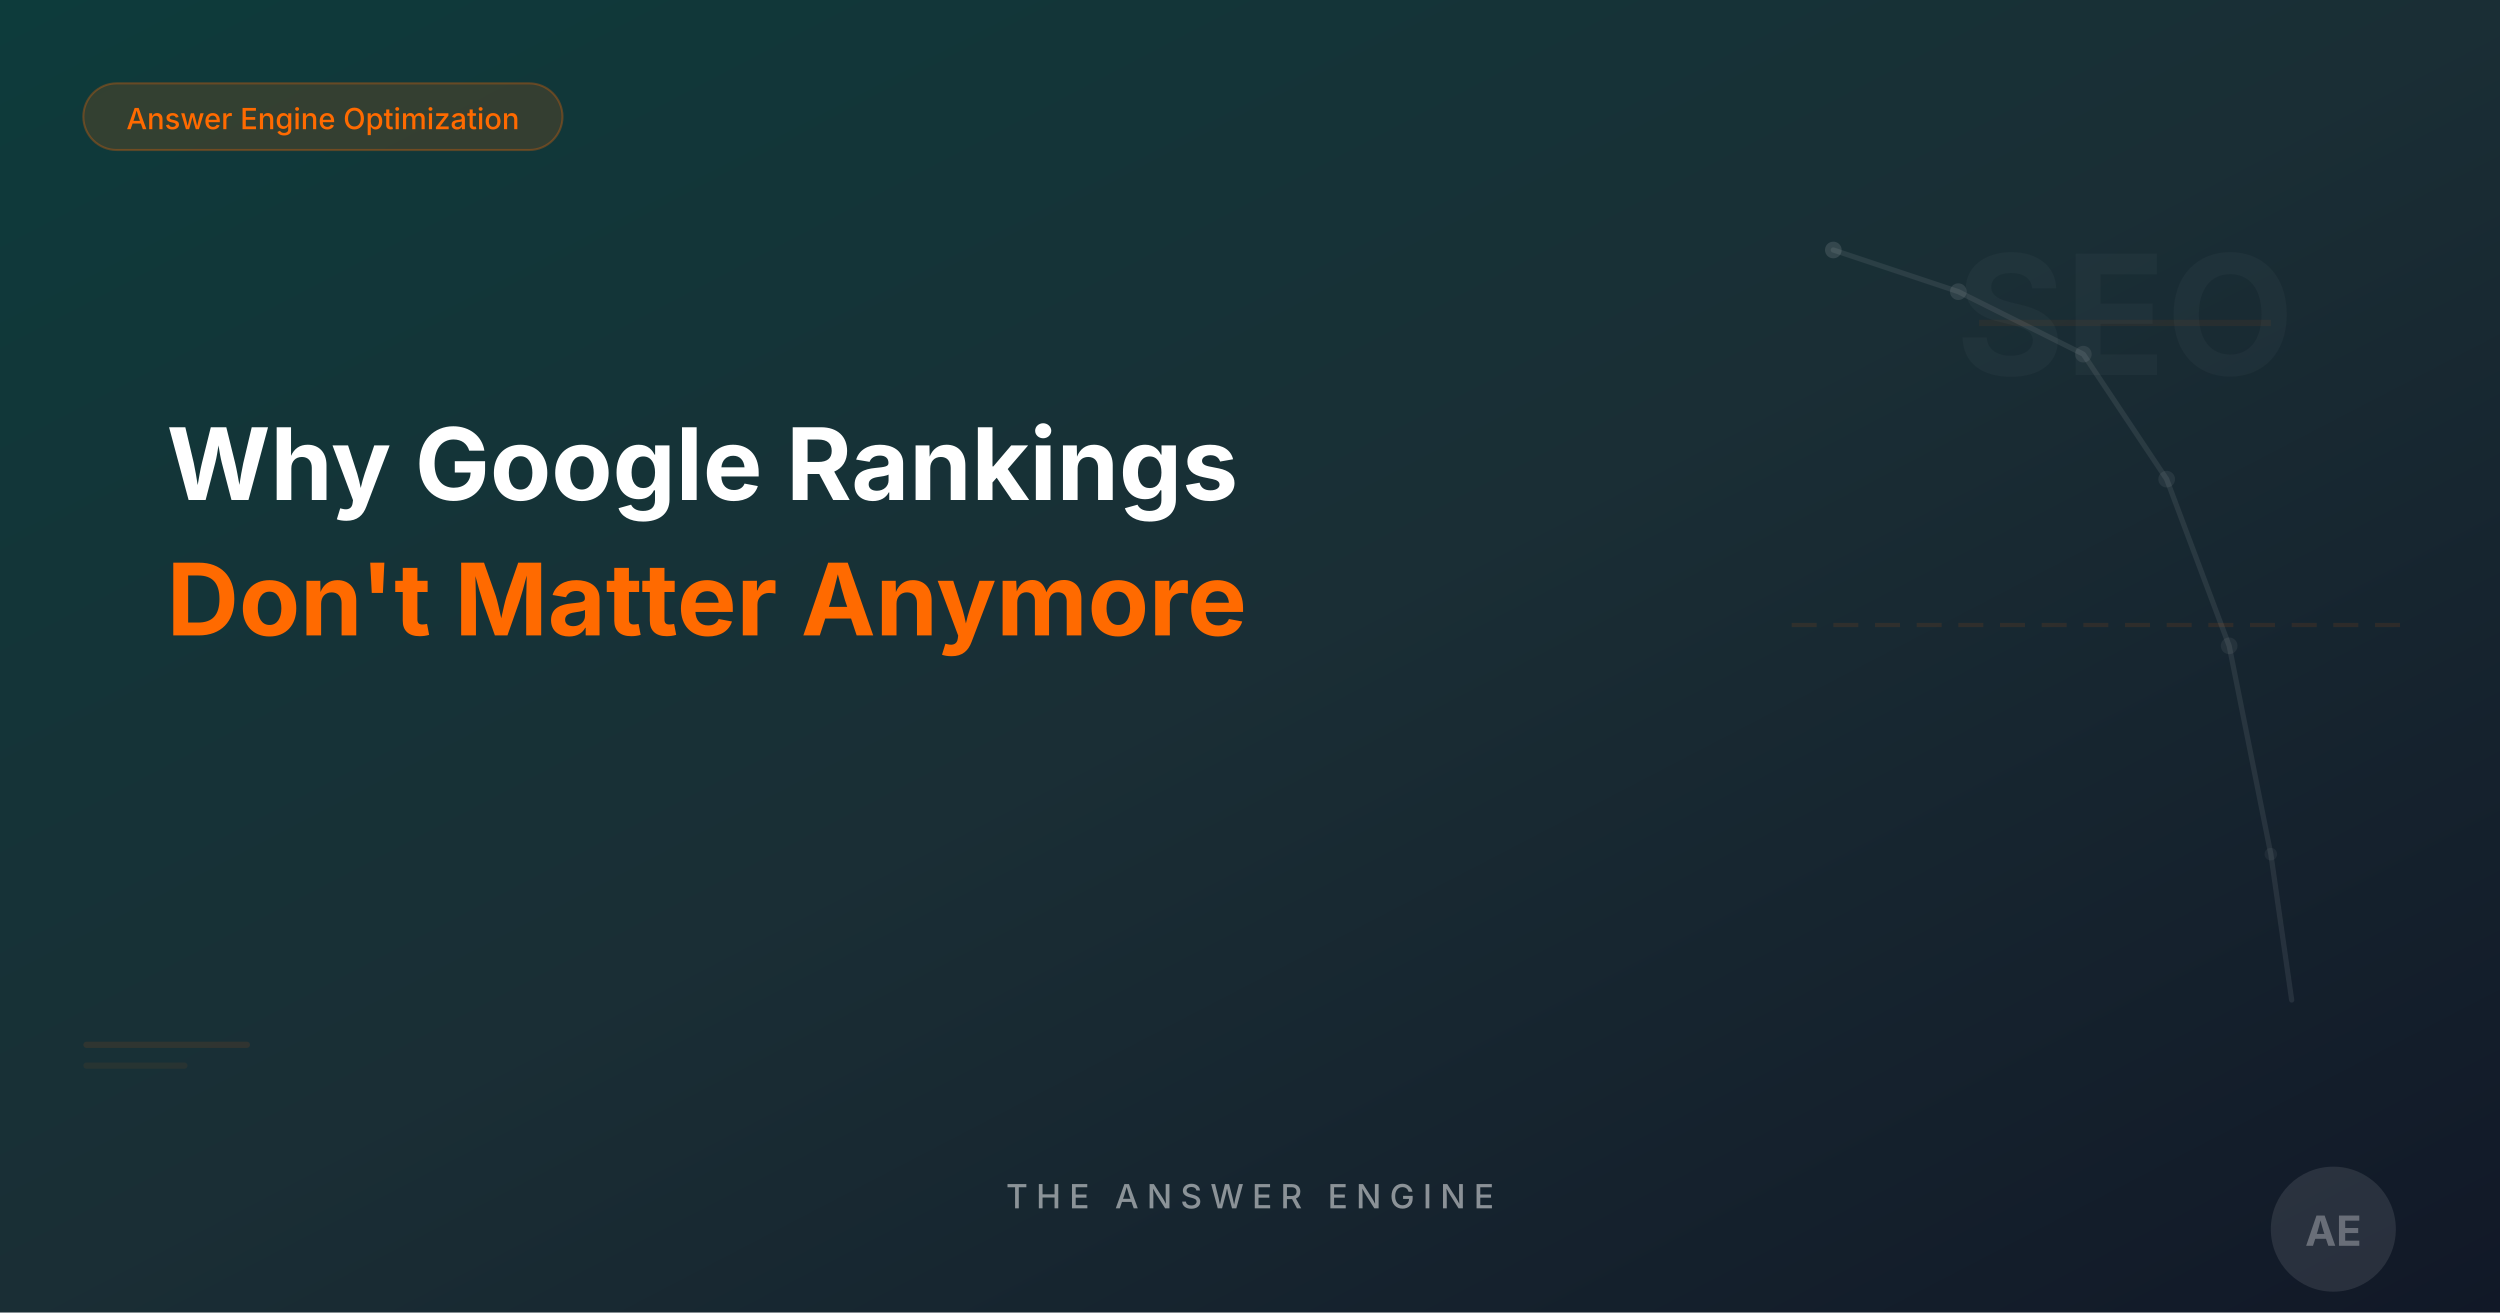
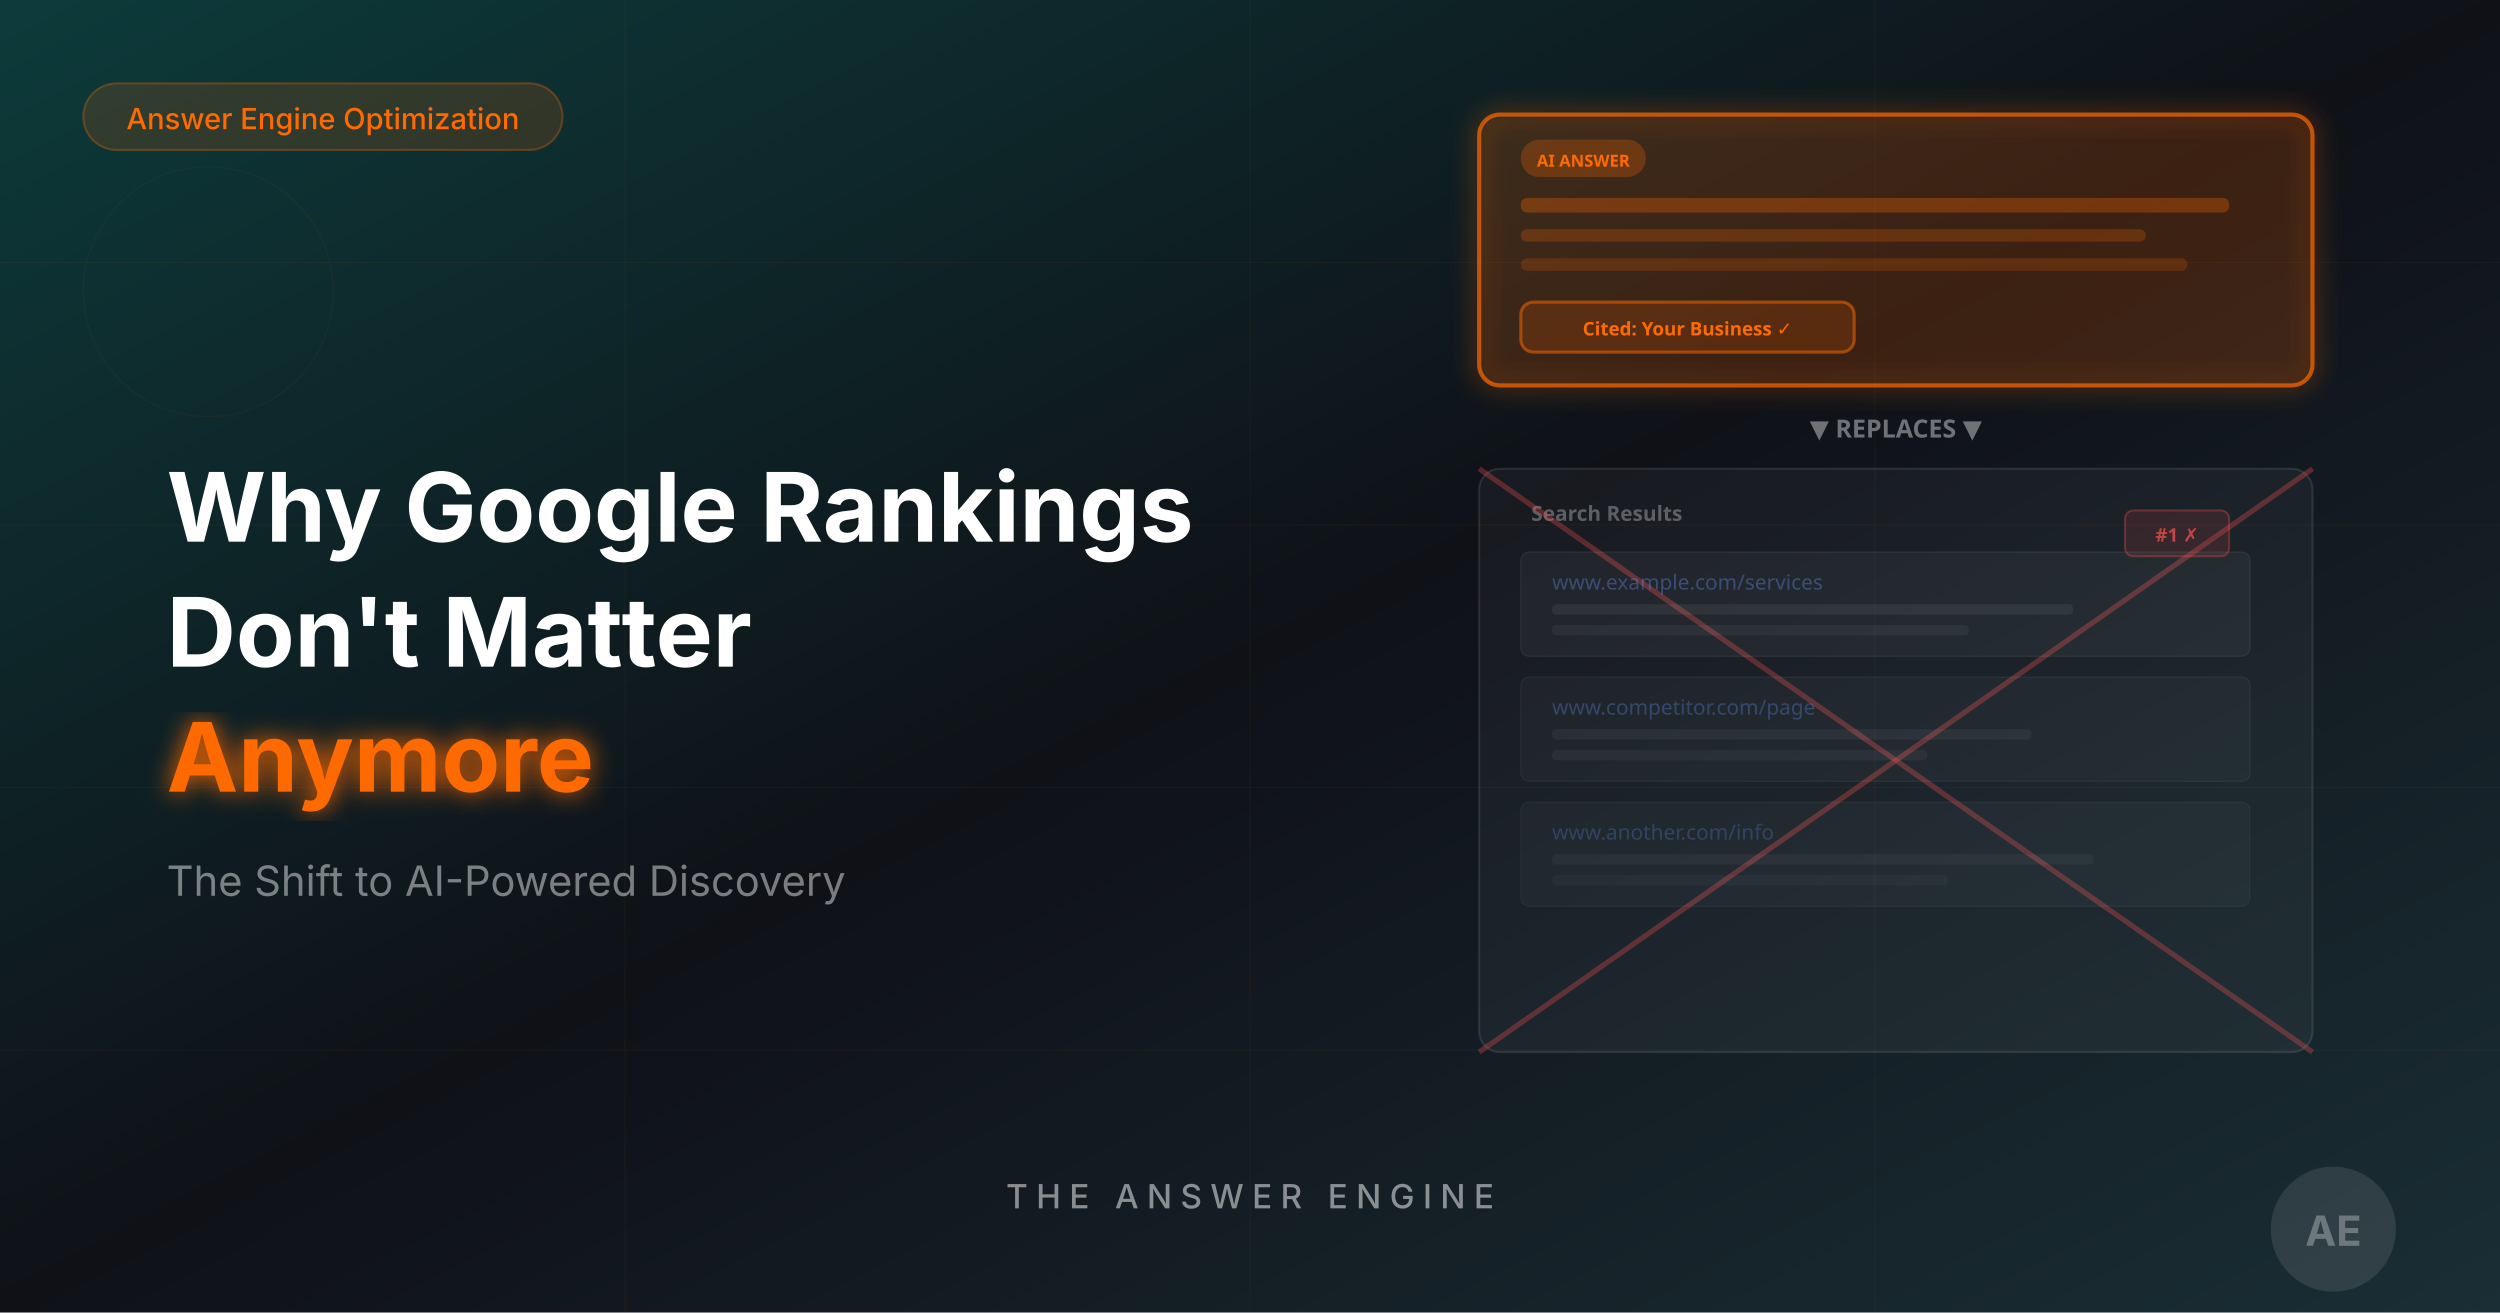
<svg xmlns="http://www.w3.org/2000/svg" width="1200" height="630" viewBox="0 0 1200 630">
  <defs>
-     <linearGradient id="bg" x1="0%" y1="0%" x2="100%" y2="100%">
+     <linearGradient id="bg6" x1="0%" y1="0%" x2="100%" y2="100%">
      <stop offset="0%" style="stop-color:#0d3b3b;stop-opacity:1" />
-       <stop offset="50%" style="stop-color:#1a2e35;stop-opacity:1" />
-       <stop offset="100%" style="stop-color:#111827;stop-opacity:1" />
+       <stop offset="50%" style="stop-color:#0F1117;stop-opacity:1" />
+       <stop offset="100%" style="stop-color:#1a2e35;stop-opacity:1" />
    </linearGradient>
+     <filter id="glow6">
+       <feGaussianBlur stdDeviation="6" result="blur6" />
+       <feMerge>
+         <feMergeNode in="blur6" />
+         <feMergeNode in="SourceGraphic" />
+       </feMerge>
+     </filter>
+     <filter id="glowSoft6">
+       <feGaussianBlur stdDeviation="12" result="blur6s" />
+       <feMerge>
+         <feMergeNode in="blur6s" />
+         <feMergeNode in="SourceGraphic" />
+       </feMerge>
+     </filter>
  </defs>
-   <rect width="1200" height="630" fill="url(#bg)" />
-   <polyline points="880,120 940,140 1000,170 1040,230 1070,310 1090,410 1100,480" fill="none" stroke="rgba(255,255,255,0.08)" stroke-width="2.5" stroke-linecap="round" stroke-linejoin="round" />
-   <circle cx="880" cy="120" r="4" fill="rgba(255,255,255,0.12)" />
-   <circle cx="940" cy="140" r="4" fill="rgba(255,255,255,0.1)" />
-   <circle cx="1000" cy="170" r="4" fill="rgba(255,255,255,0.08)" />
-   <circle cx="1040" cy="230" r="4" fill="rgba(255,255,255,0.07)" />
-   <circle cx="1070" cy="310" r="4" fill="rgba(255,255,255,0.06)" />
-   <circle cx="1090" cy="410" r="3" fill="rgba(255,255,255,0.05)" />
-   <line x1="860" y1="300" x2="1160" y2="300" stroke="rgba(255,106,0,0.1)" stroke-width="2" stroke-dasharray="12 8" />
-   <text x="1020" y="180" font-family="system-ui, -apple-system, sans-serif" font-size="80" font-weight="700" fill="rgba(255,255,255,0.03)" text-anchor="middle">SEO</text>
-   <line x1="950" y1="155" x2="1090" y2="155" stroke="rgba(255,106,0,0.06)" stroke-width="3" />
-   <rect x="40" y="500" width="80" height="3" rx="1.5" fill="rgba(255,106,0,0.1)" />
-   <rect x="40" y="510" width="50" height="3" rx="1.5" fill="rgba(255,106,0,0.07)" />
+   <rect width="1200" height="630" fill="url(#bg6)" />
+   <line x1="0" y1="126" x2="1200" y2="126" stroke="rgba(255,106,0,0.05)" stroke-width="0.5" />
+   <line x1="0" y1="252" x2="1200" y2="252" stroke="rgba(255,106,0,0.05)" stroke-width="0.5" />
+   <line x1="0" y1="378" x2="1200" y2="378" stroke="rgba(255,106,0,0.05)" stroke-width="0.5" />
+   <line x1="0" y1="504" x2="1200" y2="504" stroke="rgba(255,106,0,0.05)" stroke-width="0.5" />
+   <line x1="300" y1="0" x2="300" y2="630" stroke="rgba(255,106,0,0.05)" stroke-width="0.5" />
+   <line x1="600" y1="0" x2="600" y2="630" stroke="rgba(255,106,0,0.05)" stroke-width="0.5" />
+   <line x1="900" y1="0" x2="900" y2="630" stroke="rgba(255,106,0,0.05)" stroke-width="0.5" />
+   <g transform="translate(680, 55)">
+     <rect x="30" y="0" width="400" height="130" rx="10" fill="rgba(255,106,0,0.1)" stroke="#FF6A00" stroke-width="2" filter="url(#glow6)" stroke-opacity="0.7" />
+     <rect x="50" y="12" width="60" height="18" rx="9" fill="rgba(255,106,0,0.25)" />
+     <text x="80" y="25" font-family="system-ui, sans-serif" font-size="8" fill="#FF6A00" text-anchor="middle" font-weight="700">AI ANSWER</text>
+     <rect x="50" y="40" width="340" height="7" rx="3" fill="rgba(255,106,0,0.3)" />
+     <rect x="50" y="55" width="300" height="6" rx="3" fill="rgba(255,106,0,0.22)" />
+     <rect x="50" y="69" width="320" height="6" rx="3" fill="rgba(255,106,0,0.18)" />
+     <rect x="50" y="90" width="160" height="24" rx="6" fill="rgba(255,106,0,0.15)" stroke="rgba(255,106,0,0.5)" stroke-width="1.5" />
+     <text x="130" y="106" font-family="system-ui, sans-serif" font-size="9" fill="#FF6A00" text-anchor="middle" font-weight="600">Cited: Your Business ✓</text>
+     <text x="230" y="155" font-family="system-ui, sans-serif" font-size="12" fill="rgba(255,255,255,0.4)" text-anchor="middle" font-weight="600">▼ REPLACES ▼</text>
+     <rect x="30" y="170" width="400" height="280" rx="10" fill="rgba(255,255,255,0.04)" stroke="rgba(255,255,255,0.1)" stroke-width="1" />
+     <text x="55" y="195" font-family="system-ui, sans-serif" font-size="10" fill="rgba(255,255,255,0.3)" font-weight="600">Search Results</text>
+     <line x1="30" y1="170" x2="430" y2="450" stroke="rgba(255,80,80,0.3)" stroke-width="2.5" />
+     <line x1="430" y1="170" x2="30" y2="450" stroke="rgba(255,80,80,0.3)" stroke-width="2.5" />
+     <rect x="50" y="210" width="350" height="50" rx="4" fill="rgba(255,255,255,0.04)" stroke="rgba(255,255,255,0.08)" stroke-width="0.5" />
+     <text x="65" y="228" font-family="system-ui, sans-serif" font-size="10" fill="rgba(100,150,255,0.35)">www.example.com/services</text>
+     <rect x="65" y="235" width="250" height="5" rx="2" fill="rgba(255,255,255,0.06)" />
+     <rect x="65" y="245" width="200" height="5" rx="2" fill="rgba(255,255,255,0.05)" />
+     <rect x="50" y="270" width="350" height="50" rx="4" fill="rgba(255,255,255,0.03)" stroke="rgba(255,255,255,0.06)" stroke-width="0.5" />
+     <text x="65" y="288" font-family="system-ui, sans-serif" font-size="10" fill="rgba(100,150,255,0.3)">www.competitor.com/page</text>
+     <rect x="65" y="295" width="230" height="5" rx="2" fill="rgba(255,255,255,0.05)" />
+     <rect x="65" y="305" width="180" height="5" rx="2" fill="rgba(255,255,255,0.04)" />
+     <rect x="50" y="330" width="350" height="50" rx="4" fill="rgba(255,255,255,0.03)" stroke="rgba(255,255,255,0.05)" stroke-width="0.5" />
+     <text x="65" y="348" font-family="system-ui, sans-serif" font-size="10" fill="rgba(100,150,255,0.25)">www.another.com/info</text>
+     <rect x="65" y="355" width="260" height="5" rx="2" fill="rgba(255,255,255,0.04)" />
+     <rect x="65" y="365" width="190" height="5" rx="2" fill="rgba(255,255,255,0.03)" />
+     <rect x="340" y="190" width="50" height="22" rx="4" fill="rgba(255,80,80,0.12)" stroke="rgba(255,80,80,0.3)" stroke-width="1" />
+     <text x="365" y="205" font-family="system-ui, sans-serif" font-size="9" fill="rgba(255,80,80,0.7)" text-anchor="middle" font-weight="600">#1 ✗</text>
+   </g>
+   <circle cx="100" cy="140" r="60" stroke="rgba(255,106,0,0.06)" stroke-width="0.5" fill="none" />
  <rect x="40" y="40" width="230" height="32" rx="16" fill="rgba(255,106,0,0.15)" stroke="rgba(255,106,0,0.3)" stroke-width="1" />
  <text x="155" y="62" font-family="system-ui, -apple-system, sans-serif" font-size="14" font-weight="500" fill="#FF6A00" text-anchor="middle">Answer Engine Optimization</text>
-   <text x="80" y="240" font-family="system-ui, -apple-system, sans-serif" font-size="48" font-weight="700" fill="white">Why Google Rankings</text>
-   <text x="80" y="305" font-family="system-ui, -apple-system, sans-serif" font-size="48" font-weight="700" fill="#FF6A00">Don't Matter Anymore</text>
+   <text x="80" y="260" font-family="system-ui, -apple-system, sans-serif" font-size="46" font-weight="700" fill="white">Why Google Rankings</text>
+   <text x="80" y="320" font-family="system-ui, -apple-system, sans-serif" font-size="46" font-weight="700" fill="white">Don't Matter</text>
+   <text x="80" y="380" font-family="system-ui, -apple-system, sans-serif" font-size="46" font-weight="700" fill="#FF6A00" filter="url(#glow6)">Anymore</text>
+   <text x="80" y="430" font-family="system-ui, -apple-system, sans-serif" font-size="20" font-weight="400" fill="rgba(255,255,255,0.45)">The Shift to AI-Powered Discovery</text>
  <text x="600" y="580" font-family="system-ui, -apple-system, sans-serif" font-size="16" font-weight="500" fill="rgba(255,255,255,0.5)" text-anchor="middle" letter-spacing="4">THE ANSWER ENGINE</text>
  <circle cx="1120" cy="590" r="30" fill="rgba(255,255,255,0.1)" />
  <text x="1120" y="598" font-family="system-ui, -apple-system, sans-serif" font-size="20" font-weight="700" fill="rgba(255,255,255,0.3)" text-anchor="middle">AE</text>
</svg>
